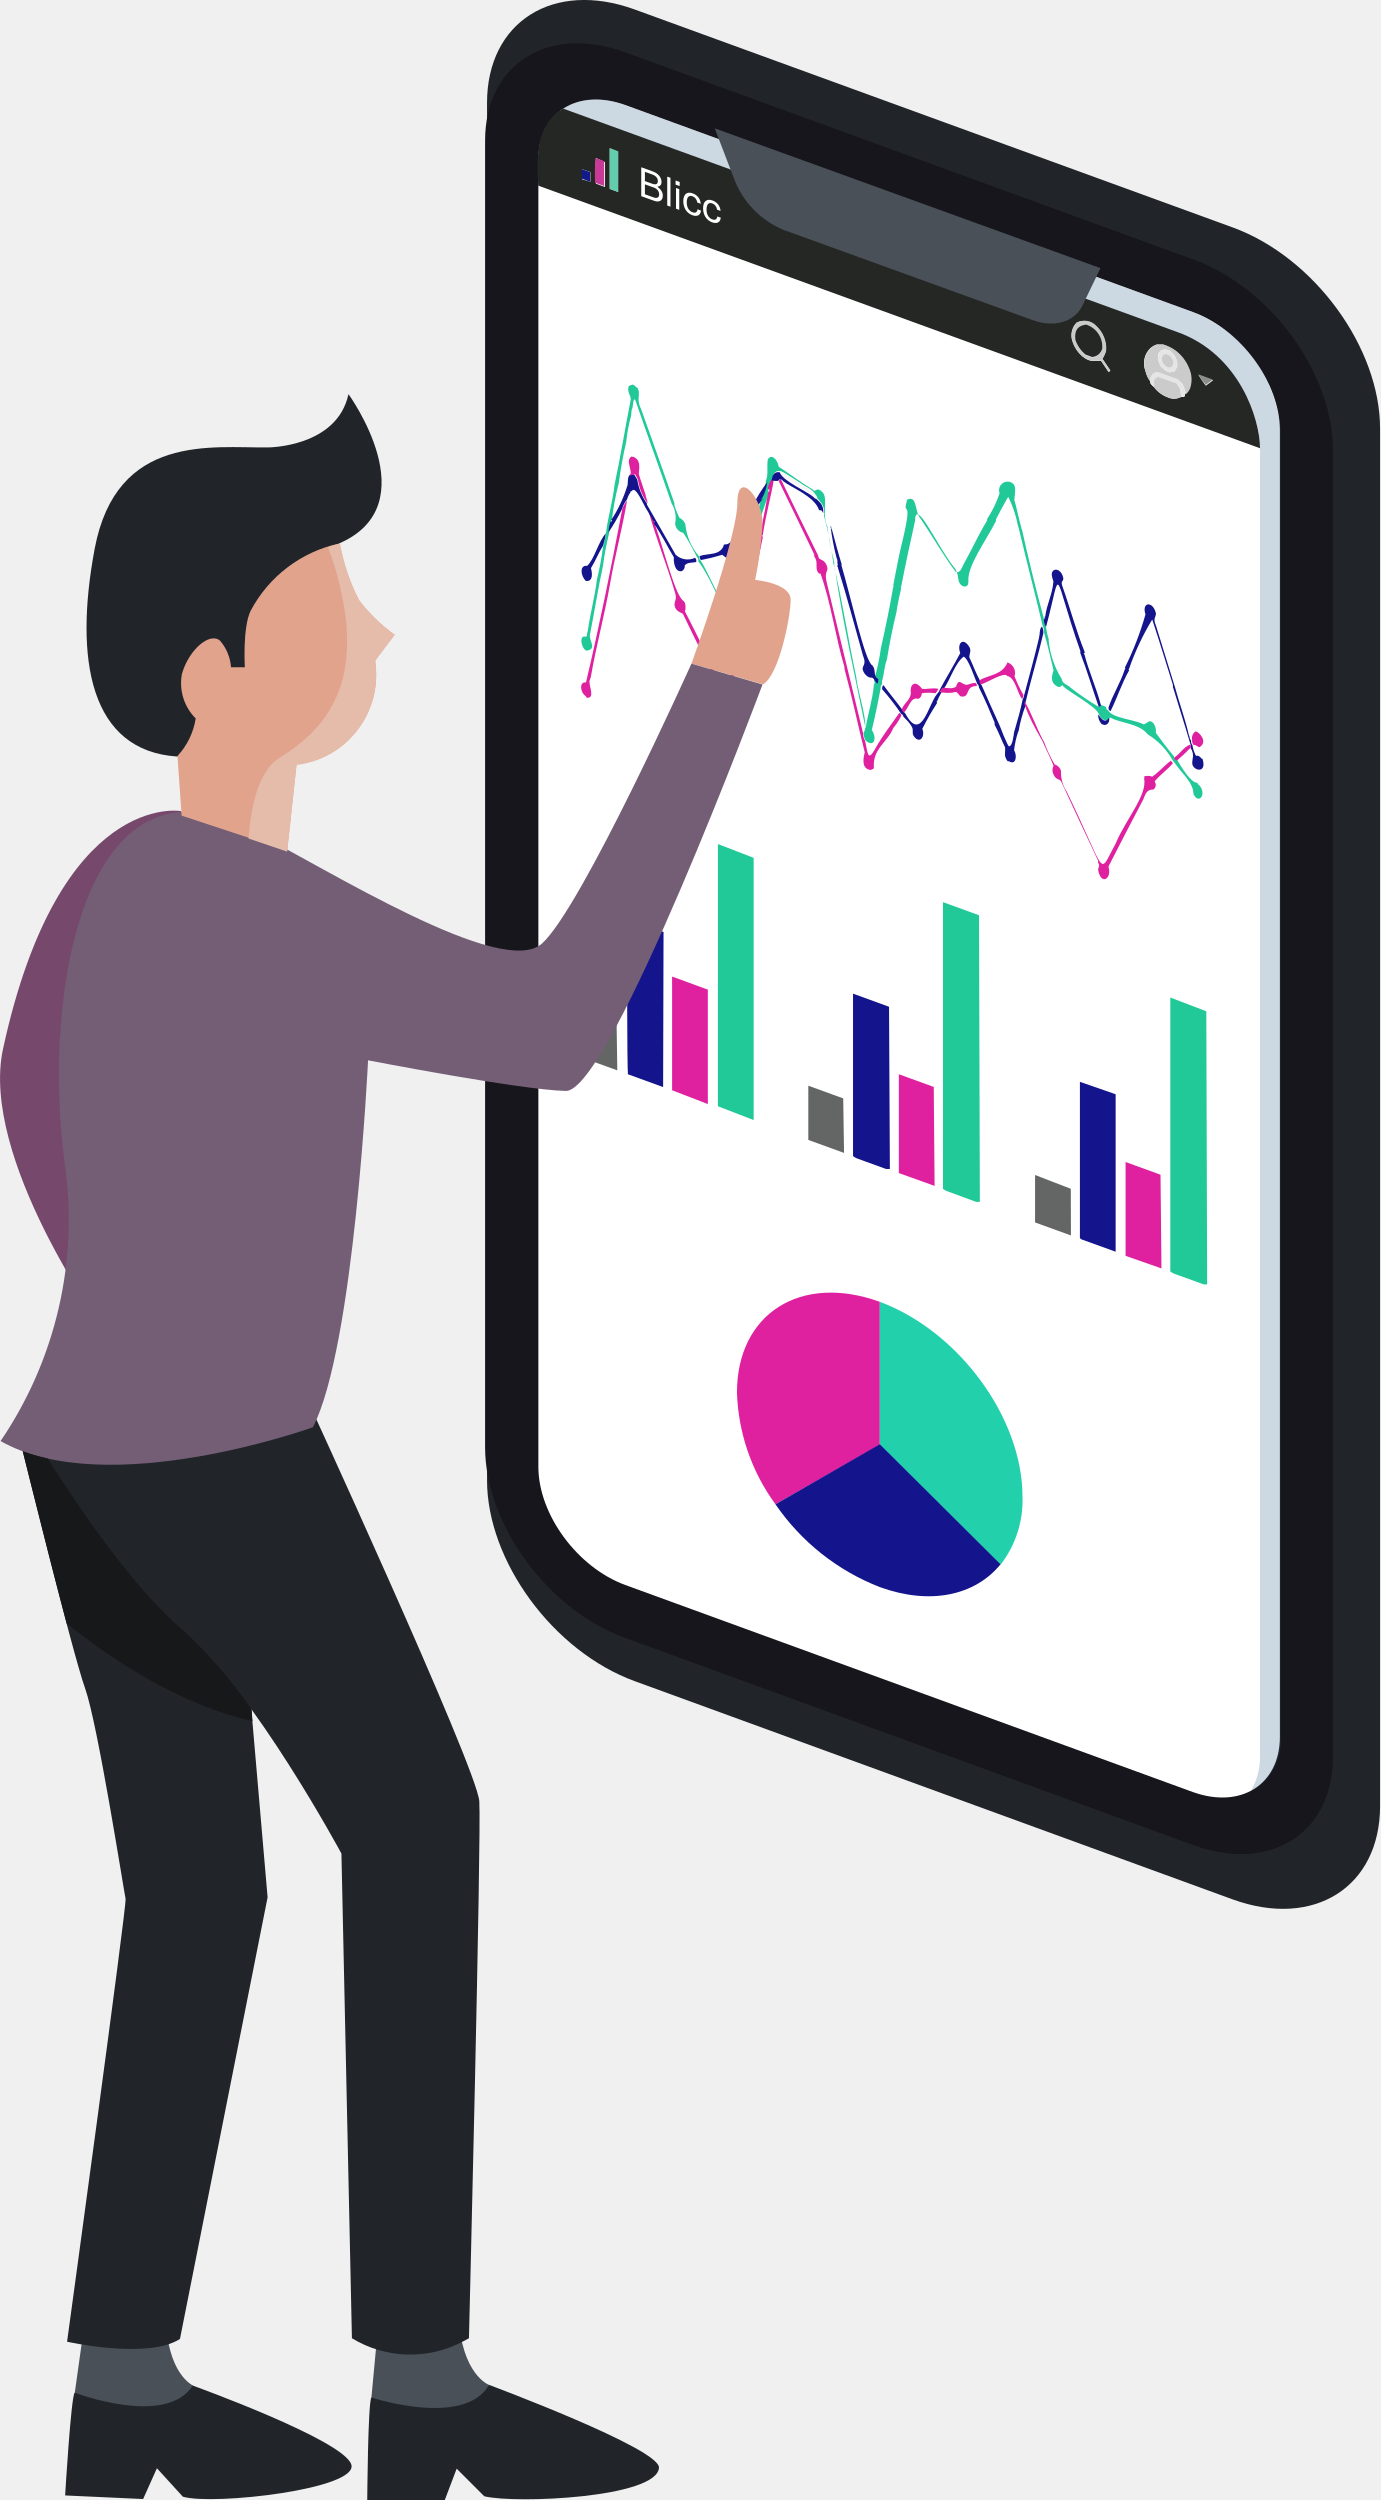
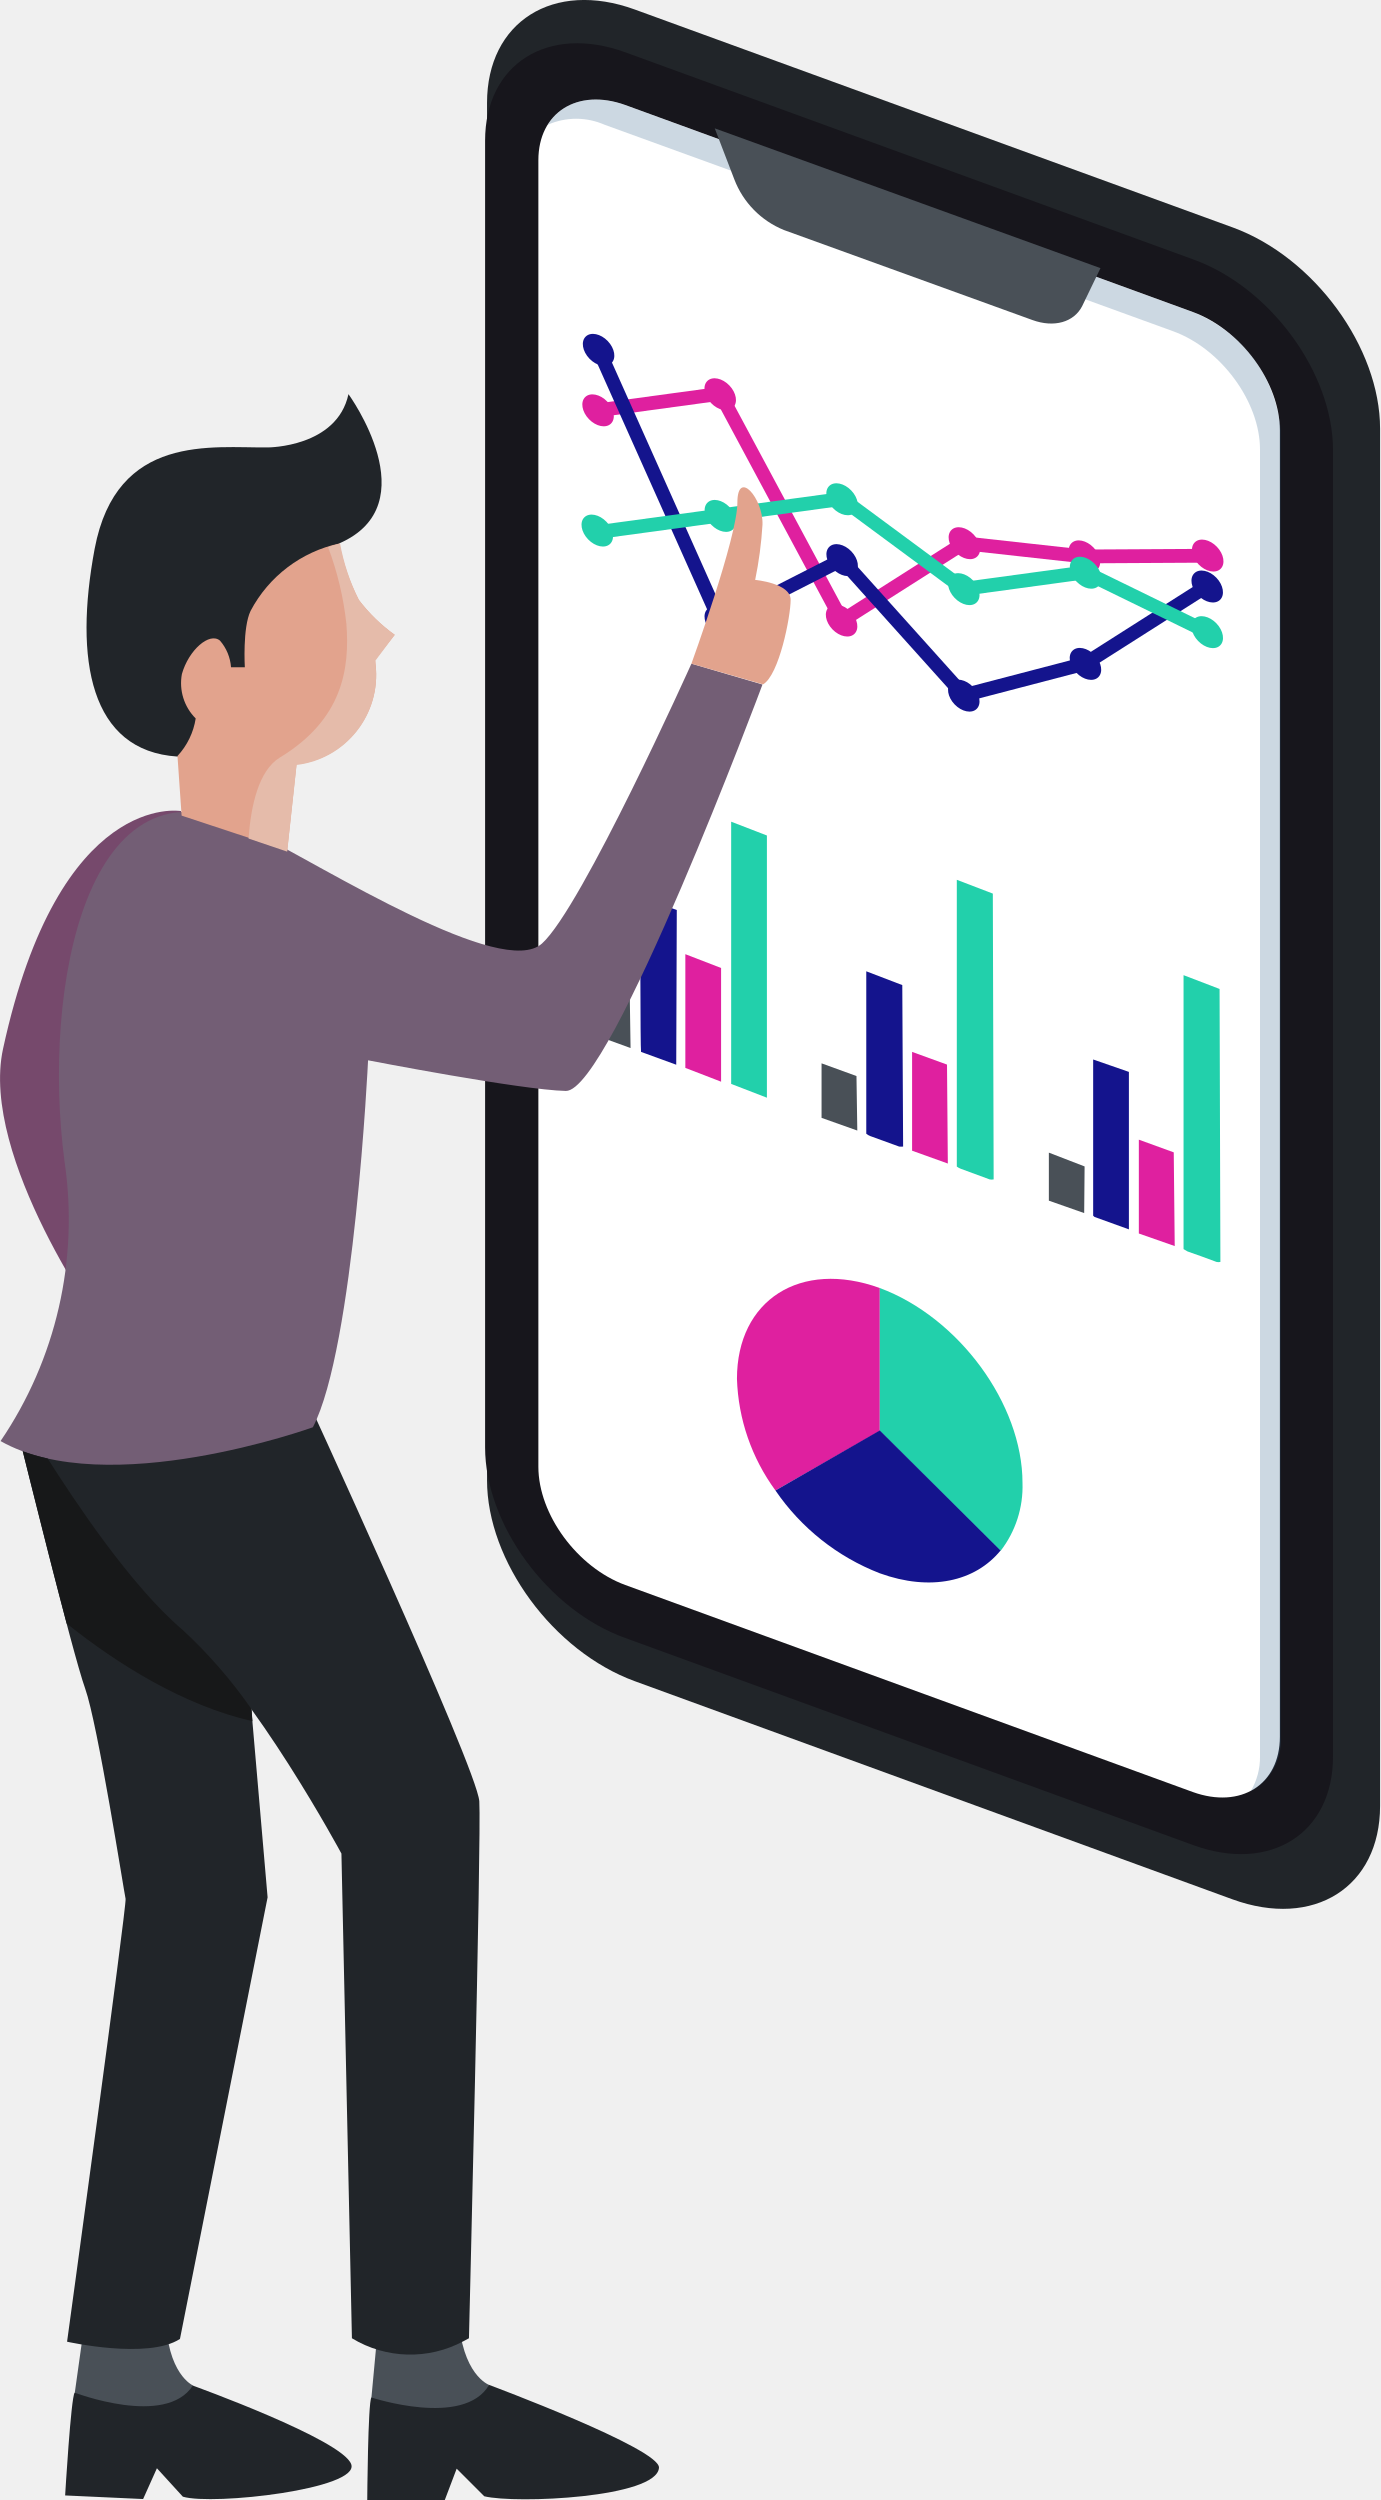
<svg xmlns="http://www.w3.org/2000/svg" id="Layer_1" data-name="Layer 1" viewBox="0 0 100 181.15">
  <defs>
-     <style>.cls-1{fill:#212529;}.cls-2{fill:#17161c;}.cls-29,.cls-3{fill:#fff;}.cls-4{fill:#20c997;}.cls-5{fill:#df209f;}.cls-6{fill:#14148d;}.cls-7{fill:#f7f7f7;}.cls-8{fill:#fdfdfc;}.cls-9{fill:#fafafa;}.cls-10{fill:#fcfcfc;}.cls-11{fill:#305b78;}.cls-12{fill:#df817a;}.cls-13{fill:#34648c;opacity:0.25;isolation:isolate;}.cls-14{fill:#495057;}.cls-15{fill:#76496c;}.cls-16{fill:#e2a38d;}.cls-17{fill:#646665;}.cls-18{fill:#735e75;}.cls-19{fill:#e5bbaa;}.cls-20{fill:#171819;}.cls-21{fill:#252725;}.cls-22{fill:#cbcbcb;}.cls-23{fill:#cacaca;}.cls-24{fill:#63ccac;}.cls-25{fill:#c83998;}.cls-26{fill:#e5e5e5;}.cls-27{fill:#111a86;}.cls-28{fill:#8c8d8c;}.cls-29{font-size:2.87px;font-family:HelveticaNeue, Helvetica Neue;}.cls-30{fill:none;}.cls-31{fill:#22d0ab;}</style>
+     <style>.cls-1{fill:#212529;}.cls-2{fill:#17161c;}.cls-3{fill:#fff;}.cls-4{fill:#fdfdfc;}.cls-5{fill:#fafafa;}.cls-6{fill:#fcfcfc;}.cls-7{fill:#f7f7f7;}.cls-8{fill:#df817a;}.cls-9{fill:#34648c;opacity:0.25;isolation:isolate;}.cls-10{fill:#495057;}.cls-11{fill:#76496c;}.cls-12{fill:#df209f;}.cls-13,.cls-16,.cls-17,.cls-22{fill:none;}.cls-13{stroke:#df209f;}.cls-13,.cls-16,.cls-17{stroke-miterlimit:10;}.cls-14{fill:#22d0ab;}.cls-15{fill:#14148d;}.cls-16{stroke:#14148d;}.cls-17{stroke:#22d0ab;}.cls-18{fill:#735e75;}.cls-19{fill:#e2a38d;}.cls-20{fill:#e5bbaa;}.cls-21{fill:#171819;}</style>
  </defs>
  <path class="cls-1" d="M46,121.82c-5.9-2.15-10.71-8.69-10.71-14.57V7.46C35.29,1.57,40.1-1.46,46,.69l43.35,15.8C95.23,18.65,100,25.18,100,31.06v99.8c0,5.88-4.8,8.92-10.71,6.76Z" transform="translate(0 0)" />
  <path class="cls-2" d="M45.31,118.69c-5.6-2-10.16-8.24-10.16-13.82V10.2c0-5.58,4.56-8.45,10.16-6.41l41.13,15c5.6,2,10.15,8.24,10.15,13.82v94.67c0,5.58-4.55,8.46-10.15,6.41Z" transform="translate(0 0)" />
  <path class="cls-3" d="M45.31,114.85c-3.47-1.27-6.3-5.11-6.3-8.57V11.61c0-3.46,2.83-5.25,6.3-4l41.13,15c3.47,1.27,6.3,5.11,6.3,8.57v94.67c0,3.46-2.83,5.25-6.31,4Z" transform="translate(0 0)" />
-   <path class="cls-4" d="M86.79,56.81c.59.44.32,1.3-.11,1l-.1-.1,0,0-.1-.16c0-.85-.85-1.51-1.34-2.24l-.15-.18a5.06,5.06,0,0,0-1.83-1.92c-.62-.81-2-.8-2.74-1.23-.14.29-.54.33-.8-.23-.11-.51-2.16-1.6-2.55-2-.17-.25-.15.14-.44,0-.52-.27-.45-.68-.29-1.18-.22-.89-.43-1.87-.69-2.74a.85.85,0,0,0-.1-.49c-.54-2.3-1.17-4.68-1.74-7.1l-.05-.15A8.19,8.19,0,0,0,73.06,36l-.1.16c-.25.43-.52.95-.79,1.46v.13c-.82,1.6-2.1,3.27-2,4.4,0,.23-.08.39-.37.34-.59-.3-.15-.82-.74-1.47-1.28-1.69-2.72-5-2.76-3.26-.33,1.5-.68,3.08-1,4.74-.07,0,0,.06,0,.11-.11.5-.26,1.16-.35,1.78-.25,1-.5,2.25-.69,3.43-.18.4-.18,1-.35,1.53v.25c-.09,0-.1.16-.1.29-.19,1-.39,2-.64,3,.39.57.18,1.32-.45.77a1.18,1.18,0,0,1-.15-.57c.46-.46-.44-3-.52-4-.6-2.8-1-5.51-1.67-8.31a27.49,27.49,0,0,0-.68-3.44s.07-.13,0-.18c.07-.47-.19-.72-.5-1.09.24-.25-2.62-2-2.63-1.92-.32-.1-.58.11-.6.62a4.55,4.55,0,0,1-.2.64c0,.07-.06,0,0,.24-.74,1.87-1.24,4-2,6-.29,1.1-.8,1.81-.63,3.08-.19.37-.66.15-.76-.41-.06-.25.2-.12-.06-.59-.6-1-1-2.1-1.72-3.06,0-.11,0-.22-.09-.3-.27-.51-.62-1.2-1-1.76a.73.73,0,0,1-.59-.68,2,2,0,0,0-.25-1.44c-.84-2.46-1.78-5-2.65-7.54-.15-.07-.15.39-.19.62-.07.05-.08.31-.1.55A11.32,11.32,0,0,0,45.38,32a29.4,29.4,0,0,0-.54,3,18.88,18.88,0,0,0-.5,2.66c-.07,0,0,.07-.05.11a2.77,2.77,0,0,0-.15.79v.06a20.29,20.29,0,0,0-.45,2.4c-.36,1.6-.61,3.31-.95,5-.05.4.51,1-.19,1.12l-.09,0c-.36-.21-.52-1.17,0-1,.09,0,.06-.24.14-.46.15-1.17.5-2.4.65-3.67a22.44,22.44,0,0,0,.45-2.4,4.94,4.94,0,0,0,.2-.9c.13-1.2.5-2.34.64-3.64.4-1.84.75-4,1.14-6,.12-.35-.25-.57-.14-1.05l.1-.09.19-.06c.14,0,.22.17.4.28,0,.05,0,.11.05.15.06.46-.14.71.18,1.36.82,2.31,1.6,4.46,2.41,6.82l0,.15a6.39,6.39,0,0,0,.36.89.81.81,0,0,1,.43.47,4.18,4.18,0,0,0,1,2.33c0,.11,0,.22.1.29.6.88,1.64,3.65,2,3.26.54-1.79,1.09-3.4,1.63-5.23a24.63,24.63,0,0,0,.75-2.45c.07,0,0-.06,0-.11a3.4,3.4,0,0,0,.34-1.1c.08,0,0-.07,0-.11.22-.47.07-.94.15-1.55.2-.45.67-.14.8.5.8.52,1.59,1.13,2.46,1.65.12.15.14.09.32,0l.1,0c.91.35.15,1.57.64,2.69a17.26,17.26,0,0,0,.45,2.36c0,.07,0,.15.05.21l0,.09v.06c0,.07,0,.15,0,.21s0,.1.05.15c.54,3.67,1.44,7.71,2.22,11.54.16-1,.49-2,.61-3.2.06-.05.06-.11,0-.3a15,15,0,0,0,.5-2.31c.31-1.39.63-2.89.89-4.43.08,0,0-.07,0-.11.21-1.06.42-2.26.7-3.35.77-3.28-.08-1.48.31-2.87.68-.35.58.71.85,1.19.91,1.31,1.66,2.68,2.64,4,.4.23.47-.35.7-.69.55-1,1-2,1.61-3l0-.11a7.66,7.66,0,0,0,.9-1.86A.62.62,0,0,1,73,34.9l.1,0c.66.15.42.75.4,1.32.17.57.3,1.3.5,2,0,0,0,.11.05.15.44,2,1,4.3,1.59,6.46a1,1,0,0,0,.15.57,5,5,0,0,0,.2.92s0,.11,0,.14a6.4,6.4,0,0,0,.94,2.73c.06.39.37.37.67.66a18.24,18.24,0,0,0,2,1.36s.17.05.15-.14l.4.15c0,.15,0,.19.15.25.24.56,2,.69,2.52,1,.23.1.46-.51.8,0a.94.94,0,0,1,.13.63c.39.53.83,1.14,1.32,1.71a.23.23,0,0,0,.2.21c.3.5,1,1.72,1.5,1.7" transform="translate(0 0)" />
-   <path class="cls-5" d="M42.46,50.45c-.44-.26-.5-1.08,0-1,.95-4,1.82-8.29,2.63-12.56l0,0a2.45,2.45,0,0,1,.35-.65c-.33,2-.88,4-1.25,6.14s-1,4.44-1.39,6.74c-.07,0,0,.06-.05.11-.19.34.47,1.4-.25,1.33Z" transform="translate(0 0)" />
-   <path class="cls-6" d="M42.46,41l.09,0c.53-.5.78-1.71,1.35-2.36a4.94,4.94,0,0,1-.2.9c-.29.44-.56,1.12-.88,1.63.1.36.15.91-.27.93l-.09,0C42.07,41.74,42,41,42.46,41Z" transform="translate(0 0)" />
-   <path class="cls-6" d="M87.14,55c.34,1.13-.76.83-.75.29,0-.35.18-.61-.11-1.08,0-.07,0-.14,0-.21-.39-1.36-.86-2.78-1.29-4.22l0-.15c-.47-1.5-1-3.24-1.5-4.74a18.52,18.52,0,0,0-1.68,3.58c-.07,0,0,.07,0,.12-.49.84-.87,2-1.34,2.94-.11-.06-.14-.1-.15-.25.3-.94.88-1.81,1.19-2.8.08,0,0-.07,0-.11A21.59,21.59,0,0,0,83,44.52c-.3-.91.55-1,.76-.07,0,.3-.24.33,0,.88.49,1.57.89,2.9,1.39,4.5.28,1.05.75,2.32,1,3.46.09.09,0,.25.15.34a.49.49,0,0,0,.1.36,2.31,2.31,0,0,0,.27.79s.15-.12.39.18" transform="translate(0 0)" />
-   <path class="cls-6" d="M75.3,46.1c.06-.12,0-.54.2-.7a.85.85,0,0,1,.1.49c-.38,1.64-.87,3.24-1.29,5,0,.07-.07,0,0,.24a9.83,9.83,0,0,0-.5,1.83l-.05.11a6.61,6.61,0,0,0-.28,1.28c.26.48.1,1.12-.37.81l-.1,0c-.3-.43-.15-.56-.18-1-.25-.51-.47-1.11-.76-1.65,0,0,0-.11,0-.15-.32-.77-.71-1.72-1.14-2.55a.24.24,0,0,0-.1-.23c-.2-.39-.63-1.83-1-2-.6.43-.94,1.58-1.44,2.33l-.2.31a5.74,5.74,0,0,0-.29.6c-.08,0,0,.07,0,.12a19.77,19.77,0,0,0-1.07,1.87c.23.55-.18,1.14-.61.54-.17-.23,0-.42-.15-.69s-.37-.49-.61-.73a.21.21,0,0,0-.15-.19,17.7,17.7,0,0,0-1.39-1.8c0-.13,0-.24.1-.29.47.66,1,1.26,1.44,1.89l.15.18c1.16,2.13,1.66-.71,2.29-1.43a.92.92,0,0,0,.2-.32c.45-.85,1-1.73,1.48-2.65-.25-.65.17-1.22.66-.44.16.3,0,.43,0,.75.24.51.48,1.17.8,1.75a.4.4,0,0,0,.1.29c.37.87.81,1.82,1.24,2.78l.1.23A14.33,14.33,0,0,0,73,53.92l.1.16c.27,0,.33-.71.4-1.14.08,0,0-.07.05-.12.18-.61.4-1.39.55-2.13a.82.82,0,0,0,.1-.28c.35-1.34.75-2.74,1.09-4.2Z" transform="translate(0 0)" />
-   <path class="cls-5" d="M53.64,45.59c.11,0,0-.24.09-.25.59-3.2,1.35-6.4,1.94-9.68,0-.07.06,0,0-.24s.09-.35.2-.64a.18.18,0,0,1,.2,0c-.22,1.28-.59,2.58-.8,4-.09,0,0,.12,0,.17-.37,1.68-.68,3.49-1.1,5.2-.06.54-.2,1-.3,1.54v.13c-.33,1.27-.54,2.75-.87,4.14,0,.18-.15.33,0,.52.16.35.15.59-.09.77-.71.18-.47-.73-.74-1.34-.9-1.81-1.76-3.49-2.66-5.38-.09-.17-.41-.13-.59-.5,0-.05,0-.12-.05-.15,0-.42.23-.43,0-1.08-.59-2-1.34-3.8-1.88-5.77l.44.75s0,.11,0,.14c.71,2,1.51,5.32,2.12,5.64.12.15.13.29.12.61l-.05.11c4,7.72,2.57,7.29,4,1.45Z" transform="translate(0 0)" />
-   <path class="cls-5" d="M74.26,51.09s-.07-.05,0-.24c.47.81.8,1.78,1.29,2.73l.1.17a9.22,9.22,0,0,0,.77,1.64.69.69,0,0,1,.46.46,2.51,2.51,0,0,0,.41,1.5c3,6.19,2.25,6.14,3.55,3.77.76-1.8,2.32-3.52,2.06-4.73.08,0,0-.06,0-.11s.35-.11.59,0c.47-.32.88-.81,1.35-1.16l.15.18c-.36.44-.9.81-1.29,1.28-.08,0,0,.06,0,.11a.4.4,0,0,1-.13.52c-.4,0-.53.17-.72.7C82,59.51,81.24,61,80.37,62.69l-.05.12c.27.84-.53,1.4-.75.23,0-.18.16-.32,0-.52,0-.06,0-.12,0-.15-.87-1.87-1.76-3.73-2.66-5.7-.14-.3-.35-.09-.57-.54a.69.69,0,0,1,0-.64c-.21-.55-.56-1.21-.83-1.85l-.1-.16C75,52.76,74.53,51.92,74.26,51.09Z" transform="translate(0 0)" />
-   <path class="cls-5" d="M59.45,40.53a.75.75,0,0,1,.5.77c-.21.39-.08.74.07,1.38.83,3.54,1.66,6.86,2.51,10.42a1.18,1.18,0,0,0,.15.57c.2.79.16,1.62.73.6s1.12-1.69,1.75-2.61a.21.21,0,0,1,.15.19,4.26,4.26,0,0,1-.59.91c-.38,1-1.5,1.47-1.4,2.85,0,.06,0,.11-.23.18-.64-.07-.57-.74-.43-1.27-.5-2-.91-4-1.47-6.05v-.13c-.64-2.14-1-4.77-1.74-6.78l-.1,0c-.37-.34,0-.81-.35-1.23,0,0,0-.12,0-.15-.81-1.71-1.7-3.54-2.58-5.34l.15-.14c.87,1.8,1.79,3.69,2.73,5.59C59.29,40.38,59.34,40.5,59.45,40.53Z" transform="translate(0 0)" />
-   <path class="cls-6" d="M45.09,36.85a14.83,14.83,0,0,1-1,1.73,2.77,2.77,0,0,1,.15-.79c.08,0,.05-.06.05-.11a9.61,9.61,0,0,0,1.15-2.43c.09-.12,0-.6.15-.79s.24,0,.33-.13l.26.43a4,4,0,0,0,.7,1.73l0,.08c.66,1.18,1.38,2.38,2.08,3.63a1.27,1.27,0,0,0,1.4.22c.11.08.1.19.09.3-.23.07-.65,0-.84.26a.37.37,0,0,1-.23.41c-.46.08-.59-.64-.55-1-.45-.75-.91-1.7-1.46-2.46,0,0,0-.11,0-.14l-.49-.83c-.19-.24-.84-1.87-1.1-1.37-.08,0-.11,0-.1.09a1.55,1.55,0,0,0-.24.5,2,2,0,0,0-.35.65Z" transform="translate(0 0)" />
-   <path class="cls-6" d="M78.58,47.42c.29,1.16.88,2.47,1.19,3.67,0,.1,0,.07-.15.14-.44-1.25-.85-2.64-1.34-3.91,0-.06,0-.12,0-.15-2.08-5.93-1.29-6.21-2.48-1.75a.75.75,0,0,1-.15-.57c.1,0,0-.19.09-.18.09-.84.53-1.63.59-2.54-.11-.33-.2-.62,0-.79s.62,0,.72.57c0,.26-.2.13-.08.54.55,1.53,1,3.25,1.64,4.83C78.54,47.33,78.5,47.39,78.58,47.42Z" transform="translate(0 0)" />
-   <path class="cls-6" d="M63.57,49.53c-.09,0-.26-.46-.43-.43s-.48-.16-.61-.52.31-.35,0-1.08c-.61-2.16-1.12-4.12-1.8-6.31,0,0,0-.11-.05-.15s.05-.14,0-.21v-.06l0-.09c0-.07,0-.14-.05-.21a16.73,16.73,0,0,1-.45-2.36c.11.06,0,.19.1.25.21.79.44,1.67.7,2.5,0,0,0,.11,0,.14.66,2.2,1.7,7,2.24,7.22.3.39,0,.75.44,1C63.6,49.29,63.68,49.42,63.57,49.53Z" transform="translate(0 0)" />
-   <path class="cls-6" d="M53.83,38.42c-.23.54-.91.89-.69,1.78-.09.53-.46.29-.8,0a15.08,15.08,0,0,1-1.54.38c-.11-.07-.1-.18-.1-.29.61-.22,1.54,0,1.76-.84.58.05.77-.64,1.08-1.17.07,0,0-.07.05-.11.7-.94,1.22-2.24,2-3.22a3.11,3.11,0,0,1-.34,1.1c-.08,0,0,.06,0,.11A19.35,19.35,0,0,0,53.83,38.42Z" transform="translate(0 0)" />
-   <path class="cls-6" d="M59.65,37.17c-.06-.05-.06-.19-.2-.2l-.1,0c-.31-1-2-1.63-2.61-2.11-.06-.13-.15-.1-.22-.15l-.15.14-.25,0a.18.18,0,0,0-.2,0c0-.42.22-.72.6-.62.14.6,2,1.4,2.45,1.8.05.1.12.1.18.12C59.41,36.4,59.7,36.62,59.65,37.17Z" transform="translate(0 0)" />
-   <path class="cls-7" d="M59.15,36.08c-.06,0-.13,0-.18-.12-.68-.56-2.52-1.36-2.45-1.8.35,0,.9.62,1.39.86S59.08,35.5,59.15,36.08Z" transform="translate(0 0)" />
-   <path class="cls-5" d="M86.28,54.17a13,13,0,0,1-1,.94.23.23,0,0,1-.2-.21c.35-.21.7-.78,1.14-.94C86.33,54,86.26,54.1,86.28,54.17Z" transform="translate(0 0)" />
-   <path class="cls-6" d="M80.37,52c.07.38-.22.69-.57.44a1,1,0,0,1-.23-.67C79.85,52.14,80.06,52.43,80.37,52Z" transform="translate(0 0)" />
-   <path class="cls-8" d="M55.72,35.42s.07,0,0,.24C55.7,35.62,55.6,35.61,55.72,35.42Z" transform="translate(0 0)" />
-   <path class="cls-9" d="M60.54,40.47c.1.07,0,.14.05.21S60.56,40.54,60.54,40.47Z" transform="translate(0 0)" />
-   <path class="cls-10" d="M60.64,40.83c.1.07,0,.14,0,.21S60.66,40.9,60.64,40.83Z" transform="translate(0 0)" />
-   <path class="cls-9" d="M44.34,37.68s0,.13-.05.11S44.27,37.66,44.34,37.68Z" transform="translate(0 0)" />
-   <path class="cls-11" d="M55.57,35s0-.14,0-.11S55.65,35,55.57,35Z" transform="translate(0 0)" />
-   <path class="cls-7" d="M55.18,36.19s0-.13,0-.11S55.25,36.21,55.18,36.19Z" transform="translate(0 0)" />
-   <path class="cls-9" d="M60.59,40.68l0,.09Z" transform="translate(0 0)" />
-   <path class="cls-5" d="M86.91,54.14c-.12,0-.27-.21-.41-.15a.47.47,0,0,1-.12-.36.62.62,0,0,1,.24-.63c.26,0,.95.77.29,1.14" transform="translate(0 0)" />
-   <path class="cls-10" d="M45.09,36.85l0,0Z" transform="translate(0 0)" />
-   <path class="cls-5" d="M73,48A.79.79,0,0,1,73.51,49a10.54,10.54,0,0,0,.65,1.37.82.82,0,0,1-.1.28c-.34-.4-.47-1.45-1-1.65L73,49c-.17-.4-1.63.56-1.93.59a.4.4,0,0,1-.1-.29C71.62,48.89,72.62,48.94,73,48Z" transform="translate(0 0)" />
-   <path class="cls-5" d="M66,50.2c-.09-.56.28-1,.81-.29.39.05.74-.09,1.18,0a.92.92,0,0,1-.2.32,3.64,3.64,0,0,0-1,0,.43.43,0,0,1-.24.41c-.58-.17-.65.59-1.06,1l-.15-.18C65.41,51,66,50.73,66,50.2Z" transform="translate(0 0)" />
-   <path class="cls-5" d="M46.73,35.7l.05.15c0,.17.13.36.15.64a3.82,3.82,0,0,1-.7-1.73L46,34.33c-.08.16-.15.05-.33.13.17-.38-.37-1.12.09-1.38,0,0,.1.06.1,0,.57.25.47.69.43,1.26C46.4,34.77,46.58,35.21,46.73,35.7Z" transform="translate(0 0)" />
-   <path class="cls-5" d="M68.29,49.83c.27,0,.78.13,1-.09,0-.08.11-.39.29-.32.61.39.46.1,1.1.06a.24.24,0,0,1,.1.23c-.9,0-.44.84-1.12.76-.17,0-.26-.41-.49-.32s-.74.06-1.13,0Z" transform="translate(0 0)" />
-   <path class="cls-8" d="M47.42,37.77c.08,0,0,.09,0,.14S47.43,37.82,47.42,37.77Z" transform="translate(0 0)" />
-   <path class="cls-12" d="M47,36.57l0-.08Z" transform="translate(0 0)" />
-   <path class="cls-12" d="M47,37l0-.08Z" transform="translate(0 0)" />
-   <path class="cls-13" d="M86.44,22.62l-41.13-15c-2.46-.9-4.59-.26-5.62,1.42a5.1,5.1,0,0,1,4.12,0L85,24c3.47,1.26,6.3,5.11,6.3,8.57v94.67a4.8,4.8,0,0,1-.68,2.56,4.15,4.15,0,0,0,2.18-3.94V31.19A10.14,10.14,0,0,0,86.44,22.62Z" transform="translate(0 0)" />
-   <path class="cls-14" d="M35.44,172.81s-2-.71-2.22-5.05H27.47l-.56,6,4.29,3.58,3.8-1.91Z" transform="translate(0 0)" />
+   <path class="cls-4" d="M55.72,35.42s.07,0,0,.24C55.7,35.62,55.6,35.61,55.72,35.42Z" transform="translate(0 0)" />
+   <path class="cls-5" d="M60.54,40.47c.1.07,0,.14.05.21S60.56,40.54,60.54,40.47Z" transform="translate(0 0)" />
+   <path class="cls-6" d="M60.64,40.83c.1.07,0,.14,0,.21S60.66,40.9,60.64,40.83Z" transform="translate(0 0)" />
+   <path class="cls-5" d="M44.34,37.68s0,.13-.05.11S44.27,37.66,44.34,37.68Z" transform="translate(0 0)" />
+   <path class="cls-7" d="M55.18,36.19v-.11S55.25,36.21,55.18,36.19Z" transform="translate(0 0)" />
+   <path class="cls-5" d="M60.59,40.68v0Z" transform="translate(0 0)" />
+   <path class="cls-6" d="M45.09,36.85Z" transform="translate(0 0)" />
+   <path class="cls-4" d="M47.42,37.77c.08,0,0,.09,0,.14A.47.47,0,0,0,47.42,37.77Z" transform="translate(0 0)" />
+   <path class="cls-8" d="M47,36.57v0Z" transform="translate(0 0)" />
+   <path class="cls-8" d="M47,37v0Z" transform="translate(0 0)" />
+   <path class="cls-9" d="M86.44,22.62l-41.13-15c-2.46-.9-4.59-.26-5.62,1.42a5.1,5.1,0,0,1,4.12,0L85,24c3.47,1.26,6.3,5.11,6.3,8.57v94.67a4.8,4.8,0,0,1-.68,2.56,4.15,4.15,0,0,0,2.18-3.94V31.19A10.14,10.14,0,0,0,86.44,22.62Z" transform="translate(0 0)" />
+   <path class="cls-10" d="M35.44,172.81s-2-.71-2.22-5.05H27.47l-.56,6,4.29,3.58,3.8-1.91Z" transform="translate(0 0)" />
  <path class="cls-1" d="M26.91,173.72s6.71,2.22,8.53-.91c0,0,12.4,4.62,12.31,6-.14,2.18-10.39,2.63-12.66,2.07l-2-2-.86,2.27H26.61S26.66,174.07,26.91,173.72Z" transform="translate(0 0)" />
-   <path class="cls-14" d="M14,172.86s-1.93-.8-2-5.15l-5.75-.26-.83,5.92,4.12,3.78,3.82-1.69Z" transform="translate(0 0)" />
+   <path class="cls-10" d="M14,172.86s-1.93-.8-2-5.15l-5.75-.26-.83,5.92,4.12,3.78,3.82-1.69Z" transform="translate(0 0)" />
  <path class="cls-1" d="M5.41,173.37s6.6,2.53,8.56-.51c0,0,10.85,3.91,11.48,5.7s-10,3-12.2,2.35l-1.88-2.06-1,2.23-5.65-.26S5.14,173.71,5.41,173.37Z" transform="translate(0 0)" />
  <path class="cls-1" d="M1.53,104.68s3.73,15.14,4.64,17.67S9,137.18,9.1,137.59s-4.24,32.09-4.24,32.09,5.85,1.31,8.18-.2l6.35-32L16.67,106Z" transform="translate(0 0)" />
  <path class="cls-1" d="M2.34,103.88s5.75,9.84,10.9,14.23,11.5,16.2,11.5,16.2l.76,35.12h0a8.14,8.14,0,0,0,8.09.21l.39-.21s.91-36.49.75-38.91-13-30.28-13-30.28Z" transform="translate(0 0)" />
  <path class="cls-1" d="M24.59,39.38s-4.5,15.91-11.73,15.44c-6.33-.4-7.51-7-6-15.06,1.59-8.4,8.53-7.29,12.56-7.34,0,0,5,0,5.83-3.86,0,0,5.83,8-.68,10.82" transform="translate(0 0)" />
-   <path class="cls-15" d="M13.11,58.77S4.3,57.21.22,76c-1.71,7.9,7.26,20.29,7.26,20.29l9.39-18.07Z" transform="translate(0 0)" />
-   <path class="cls-16" d="M50.1,48.09s3.33-9.16,3.33-11.66,1.89-.3,1.82,1.59a28.45,28.45,0,0,1-.53,4s2.57.23,2.57,1.44-.83,5.45-2,6.13Z" transform="translate(0 0)" />
-   <path class="cls-4" d="M71,87.08a.8.8,0,0,1-.29,0l-2.09-.77a1.15,1.15,0,0,1-.29-.16V65.37l2.61.95,0,0,0,0Z" transform="translate(0 0)" />
-   <path class="cls-4" d="M87.47,93.06a.73.73,0,0,1-.28,0c-.7-.26-1.4-.52-2.1-.76a2,2,0,0,1-.29-.17V72.28l2.61,1,0,0s0,0,0,0Z" transform="translate(0 0)" />
-   <path class="cls-4" d="M54.61,81.16l-2.59-1v-19l2.59,1Z" transform="translate(0 0)" />
-   <path class="cls-6" d="M64.48,84.7a1.18,1.18,0,0,1-.29,0l-2.09-.76a1.05,1.05,0,0,1-.29-.17V72l2.61.95,0,0s0,0,0,0Z" transform="translate(0 0)" />
-   <path class="cls-6" d="M80.84,79.29V90.7l-2.49-.9-.1-.09V78.39a0,0,0,0,1,0,0h0Z" transform="translate(0 0)" />
-   <path class="cls-6" d="M48.05,78.77l-2.55-.93c-.06-.27-.09-10.25,0-11.25l2.58.94Z" transform="translate(0 0)" />
-   <path class="cls-5" d="M51.29,80,48.7,79V70.76l2.59.95Z" transform="translate(0 0)" />
-   <path class="cls-5" d="M67.72,85.93,65.13,85V77.84l2.53.92,0,0,0,0Z" transform="translate(0 0)" />
-   <path class="cls-5" d="M84.16,91.91,81.56,91V84.2l2.53.92,0,0,0,0Z" transform="translate(0 0)" />
-   <path class="cls-17" d="M44.73,77.56l-2.59-.94v-4l2.53.93,0,0,0,0Z" transform="translate(0 0)" />
-   <path class="cls-17" d="M61.16,83.54l-2.59-.94V78.67l2.53.92,0,0s0,0,0,0Z" transform="translate(0 0)" />
-   <path class="cls-17" d="M77.6,89.52,75,88.58V85.14l2.59,1Z" transform="translate(0 0)" />
+   <path class="cls-11" d="M13.11,58.77S4.3,57.21.22,76c-1.71,7.9,7.26,20.29,7.26,20.29l9.39-18.07Z" transform="translate(0 0)" />
+   <ellipse class="cls-12" cx="43.34" cy="29.74" rx="0.92" ry="1.34" transform="translate(-8.52 38.32) rotate(-43.86)" />
+   <ellipse class="cls-12" cx="52.19" cy="28.57" rx="0.92" ry="1.34" transform="translate(-5.24 44.13) rotate(-43.86)" />
+   <ellipse class="cls-12" cx="60.98" cy="44.96" rx="0.92" ry="1.34" transform="translate(-14.14 54.8) rotate(-43.86)" />
+   <ellipse class="cls-12" cx="69.88" cy="39.36" rx="0.92" ry="1.34" transform="translate(-7.78 59.4) rotate(-43.86)" />
+   <ellipse class="cls-12" cx="78.58" cy="40.32" rx="0.92" ry="1.34" transform="translate(-6.02 65.69) rotate(-43.86)" />
+   <ellipse class="cls-12" cx="87.52" cy="40.26" rx="0.92" ry="1.34" transform="translate(-3.49 71.87) rotate(-43.86)" />
+   <polyline class="cls-13" points="43.37 29.73 52.19 28.53 61.01 44.97 69.83 39.36 78.52 40.32 87.46 40.27" />
+   <ellipse class="cls-14" cx="43.28" cy="38.45" rx="0.92" ry="1.34" transform="translate(-14.57 40.71) rotate(-43.86)" />
+   <ellipse class="cls-14" cx="52.2" cy="37.38" rx="0.92" ry="1.34" transform="translate(-11.34 46.6) rotate(-43.86)" />
+   <ellipse class="cls-14" cx="61.02" cy="36.18" rx="0.92" ry="1.34" transform="translate(-8.05 52.37) rotate(-43.86)" />
+   <ellipse class="cls-14" cx="69.84" cy="42.69" rx="0.92" ry="1.34" transform="translate(-10.1 60.3) rotate(-43.86)" />
+   <ellipse class="cls-14" cx="78.66" cy="41.5" rx="0.92" ry="1.34" transform="translate(-6.81 66.08) rotate(-43.86)" />
+   <ellipse class="cls-15" cx="43.38" cy="25.35" rx="0.92" ry="1.34" transform="translate(-5.47 37.13) rotate(-43.86)" />
+   <ellipse class="cls-15" cx="52.2" cy="45.09" rx="0.92" ry="1.34" transform="translate(-16.69 48.75) rotate(-43.86)" />
+   <ellipse class="cls-15" cx="61.02" cy="40.59" rx="0.92" ry="1.34" transform="translate(-11.1 53.6) rotate(-43.86)" />
+   <ellipse class="cls-15" cx="69.84" cy="50.41" rx="0.92" ry="1.34" transform="translate(-15.45 62.45) rotate(-43.86)" />
+   <ellipse class="cls-15" cx="78.66" cy="48.11" rx="0.92" ry="1.34" transform="translate(-11.4 67.92) rotate(-43.86)" />
+   <ellipse class="cls-15" cx="87.48" cy="42.5" rx="0.92" ry="1.34" transform="translate(-5.05 72.47) rotate(-43.86)" />
+   <polyline class="cls-16" points="43.37 25.32 52.19 45.06 61.01 40.56 69.83 50.38 78.64 48.08 87.46 42.47" />
+   <ellipse class="cls-14" cx="87.48" cy="45.81" rx="0.92" ry="1.34" transform="translate(-7.34 73.39) rotate(-43.86)" />
+   <polyline class="cls-17" points="43.37 38.55 52.19 37.35 61.01 36.15 69.83 42.67 78.64 41.47 87.46 45.78" />
+   <path class="cls-14" d="M72,85.46a.71.71,0,0,1-.29,0l-2.09-.77a1.18,1.18,0,0,1-.29-.16V63.75l2.61,1h0Z" transform="translate(0 0)" />
+   <path class="cls-14" d="M88.43,91.44a.66.66,0,0,1-.28,0c-.7-.26-1.4-.52-2.1-.76l-.29-.17V70.66l2.61,1h0Z" transform="translate(0 0)" />
+   <path class="cls-14" d="M55.57,79.54l-2.59-1v-19l2.59,1Z" transform="translate(0 0)" />
+   <path class="cls-15" d="M65.44,83.08a1.41,1.41,0,0,1-.29,0l-2.09-.76a1.05,1.05,0,0,1-.29-.17V70.38l2.61,1h0Z" transform="translate(0 0)" />
+   <path class="cls-15" d="M81.8,77.67V89.08l-2.49-.9-.1-.09V76.77h0Z" transform="translate(0 0)" />
+   <path class="cls-15" d="M49,77.15l-2.55-.93C46.4,76,46.37,66,46.46,65l2.58.94Z" transform="translate(0 0)" />
+   <path class="cls-12" d="M52.25,78.38l-2.59-1V69.14l2.59,1Z" transform="translate(0 0)" />
+   <path class="cls-12" d="M68.68,84.31l-2.59-.93V76.22l2.53.92h0Z" transform="translate(0 0)" />
+   <path class="cls-12" d="M85.12,90.29l-2.6-.91v-6.8l2.53.92h0Z" transform="translate(0 0)" />
+   <path class="cls-10" d="M45.69,75.94,43.1,75V71l2.53.93h0Z" transform="translate(0 0)" />
+   <path class="cls-10" d="M62.12,81.92,59.53,81V77.05l2.53.92h0Z" transform="translate(0 0)" />
+   <path class="cls-10" d="M78.56,87.9,76,87V83.52l2.59,1Z" transform="translate(0 0)" />
  <path class="cls-18" d="M18,60.05c5.85,3,18.39,10.9,21.27,8.32S50.1,48.09,50.1,48.09l5.15,1.51S44.25,79.12,41,79.05s-14.33-2.22-14.33-2.22-1,20.84-4,26.59c0,0-14.91,5.38-22.63,1A28.57,28.57,0,0,0,4.68,84.19C3,71.59,6.31,54,18,60.05Z" transform="translate(0 0)" />
-   <path class="cls-16" d="M24.59,39.38A15.25,15.25,0,0,0,26,43.47,12.23,12.23,0,0,0,28.6,46l-1.43,1.82a6.55,6.55,0,0,1-5.4,7.53h-.28l-.68,6.28L13.16,59.1l-.3-4.32a5.16,5.16,0,0,0,1.32-2.72,3.62,3.62,0,0,1-1-3.22c.49-1.74,2-3.06,2.76-2.42a3.3,3.3,0,0,1,.8,1.93h1s-.17-2.88.42-4.09A9.56,9.56,0,0,1,24.59,39.38Z" transform="translate(0 0)" />
-   <path class="cls-19" d="M20.81,61.71l.68-6.28a6.55,6.55,0,0,0,5.72-7.29h0v-.28L28.6,46A12.23,12.23,0,0,1,26,43.47a15.49,15.49,0,0,1-1.36-4.09c-.31.07-.58.17-.87.26a22.63,22.63,0,0,1,1.33,5.57c.25,3.25-.27,6.92-4.82,9.68-1.54.94-2.1,3.49-2.27,5.87Z" transform="translate(0 0)" />
-   <path class="cls-20" d="M18.29,124.72c-5-1.14-9.79-4.15-13.46-7.08-1.2-4.54-2.74-10.74-3.18-12.48a14.21,14.21,0,0,0,1.8.52c1.91,3,6,9.21,9.78,12.42a35.09,35.09,0,0,1,5,5.75Z" transform="translate(0 0)" />
-   <text />
-   <path class="cls-21" d="M91.3,32.48,39,13.45c-.16-2.5,0-4.54,1.81-5.58L85.31,24.06C89.82,25.66,91.3,30.4,91.3,32.48Zm-5.72-3.72a.47.47,0,0,0,.17,0c.08,0,.13-.07.11-.19a1,1,0,0,0,.33-.44,2,2,0,0,0-.08-1.46,3,3,0,0,0-1-1.29,3,3,0,0,0-.87-.42c-.12.08-.29,0-.42,0a1.4,1.4,0,0,0-.46.26A1.51,1.51,0,0,0,83,26.88a2,2,0,0,0,.35.76.31.31,0,0,0,.12.27l.16.14a2.11,2.11,0,0,0,1,.75A1.06,1.06,0,0,0,85.58,28.76ZM79.88,26a2.21,2.21,0,0,0,.26-.59,2.24,2.24,0,0,0-.71-1.76A1.18,1.18,0,0,0,78,23.39a1.33,1.33,0,0,0-.27,1.38c.27.84,1,1.44,1.54,1.38l.52,0,.55.82.12-.12ZM44.18,10.74v2.95l.61.22V11Zm-1,.71a11.55,11.55,0,0,0,0,1.86l.66.24v-1.8a.08.08,0,0,0,0,0l0,0Zm-.4,1.72v-.7l-.6-.21V13Zm44.06,14,.28.43c.1.14.2.27.25.35l.53-.39Z" transform="translate(0 0)" />
-   <path class="cls-22" d="M83.35,27.64a2,2,0,0,1-.35-.76,1.51,1.51,0,0,1,.41-1.66,1.4,1.4,0,0,1,.46-.26,1.13,1.13,0,0,1,.42,0,3,3,0,0,1,.87.42,3,3,0,0,1,1,1.29,2,2,0,0,1,.08,1.46,1,1,0,0,1-.33.44c0-.27-.13-.52-.24-.78-.14-.07-.24-.26-.39-.31-.42-.14-.83-.31-1.24-.44a.41.41,0,0,0-.48.09A.6.6,0,0,0,83.35,27.64Zm1.39-2.23-.26-.09c-.46,0-.61.29-.57.74l.18.47.36.33.31.12.36-.08.18-.33A1.22,1.22,0,0,0,84.74,25.41Z" transform="translate(0 0)" />
-   <path class="cls-23" d="M79.88,26l.56.83-.12.12-.55-.82-.52,0c-.5.06-1.27-.54-1.54-1.38A1.33,1.33,0,0,1,78,23.39a1.18,1.18,0,0,1,1.45.23,2.24,2.24,0,0,1,.71,1.76A2.21,2.21,0,0,1,79.88,26Zm-1.17-2.45c-.6.07-.88.4-.79,1.11a2.31,2.31,0,0,0,.73,1.06l.48.18a.81.81,0,0,0,.74-.61A1.68,1.68,0,0,0,78.71,23.52Z" transform="translate(0 0)" />
-   <path class="cls-22" d="M85.58,28.76a1.06,1.06,0,0,1-1,0,2.11,2.11,0,0,1-1-.75v-.54l.28-.21,1.39.5.28.42Z" transform="translate(0 0)" />
-   <path class="cls-24" d="M44.18,10.74l.61.22v2.95l-.61-.22Z" transform="translate(0 0)" />
-   <path class="cls-25" d="M43.16,11.45l.62.23,0,0a.08.08,0,0,1,0,0v1.8l-.66-.24A11.55,11.55,0,0,1,43.16,11.45Z" transform="translate(0 0)" />
-   <path class="cls-26" d="M85.58,28.76v-.54l-.28-.42-1.39-.5-.28.21v.54a.7.7,0,0,1-.16-.14c-.13-.15-.14-.17-.12-.27a.6.6,0,0,1,.16-.53A.41.41,0,0,1,84,27c.41.13.82.3,1.24.44.15.05.25.24.39.31.11.26.29.51.24.78s0,.17-.11.19A.47.47,0,0,1,85.58,28.76Z" transform="translate(0 0)" />
-   <path class="cls-27" d="M42.76,13.17l-.6-.22v-.69l.6.21Z" transform="translate(0 0)" />
-   <path class="cls-28" d="M86.82,27.12l1.06.39-.53.39c0-.08-.15-.21-.25-.35Z" transform="translate(0 0)" />
-   <path class="cls-26" d="M84.74,25.41a1.22,1.22,0,0,1,.56,1.16l-.18.33-.36.08-.31-.12-.36-.33-.18-.47c0-.45.11-.74.57-.74Zm-.12,1.21c.2,0,.41,0,.4-.33a.67.67,0,0,0-.42-.61c-.2-.07-.41,0-.41.33A.7.7,0,0,0,84.62,26.62Z" transform="translate(0 0)" />
-   <path class="cls-21" d="M78.71,23.52a1.68,1.68,0,0,1,1.16,1.74.81.81,0,0,1-.74.61l-.48-.18a2.31,2.31,0,0,1-.73-1.06C77.83,23.92,78.11,23.59,78.71,23.52Z" transform="translate(0 0)" />
-   <path class="cls-22" d="M84.62,26.62a.7.7,0,0,1-.43-.61c0-.31.21-.4.41-.33a.67.67,0,0,1,.42.61C85,26.6,84.82,26.66,84.62,26.62Z" transform="translate(0 0)" />
-   <text class="cls-29" transform="matrix(1, 0.36, 0, 1, 46.23, 14.13)">Blicc</text>
-   <path class="cls-14" d="M79.74,19.43,51.79,9.3,53.21,13a6.44,6.44,0,0,0,3.6,3.67l18,6.52c1.57.57,3,.16,3.6-1Z" transform="translate(0 0)" />
-   <path class="cls-30" d="M64.48,93.06" transform="translate(0 0)" />
-   <path class="cls-5" d="M53.4,100.91A14.5,14.5,0,0,0,56.19,109l7.56-4.31V94.33C58,92.25,53.4,95.2,53.4,100.91Z" transform="translate(0 0)" />
-   <path class="cls-31" d="M72.5,113.38a7.63,7.63,0,0,0,1.59-4.93c0-5.72-4.63-12-10.34-14.12v10.35Z" transform="translate(0 0)" />
-   <path class="cls-6" d="M56.19,109a16.35,16.35,0,0,0,7.56,6c3.69,1.34,6.92.59,8.75-1.65l-8.75-8.7Z" transform="translate(0 0)" />
+   <path class="cls-19" d="M24.59,39.38A15.25,15.25,0,0,0,26,43.47,12.23,12.23,0,0,0,28.6,46l-1.43,1.82a6.55,6.55,0,0,1-5.4,7.53h-.28l-.68,6.28L13.16,59.1l-.3-4.32a5.16,5.16,0,0,0,1.32-2.72,3.62,3.62,0,0,1-1-3.22c.49-1.74,2-3.06,2.76-2.42a3.3,3.3,0,0,1,.8,1.93h1s-.17-2.88.42-4.09A9.56,9.56,0,0,1,24.59,39.38Z" transform="translate(0 0)" />
+   <path class="cls-20" d="M20.81,61.71l.68-6.28a6.55,6.55,0,0,0,5.72-7.29h0v-.28L28.6,46A12.23,12.23,0,0,1,26,43.47a15.49,15.49,0,0,1-1.36-4.09c-.31.07-.58.17-.87.26a22.63,22.63,0,0,1,1.33,5.57c.25,3.25-.27,6.92-4.82,9.68-1.54.94-2.1,3.49-2.27,5.87Z" transform="translate(0 0)" />
+   <path class="cls-21" d="M18.29,124.72c-5-1.14-9.79-4.15-13.46-7.08-1.2-4.54-2.74-10.74-3.18-12.48a14.21,14.21,0,0,0,1.8.52c1.91,3,6,9.21,9.78,12.42a35.09,35.09,0,0,1,5,5.75Z" transform="translate(0 0)" />
+   <path class="cls-10" d="M79.74,19.43,51.79,9.3,53.21,13a6.44,6.44,0,0,0,3.6,3.67l18,6.52c1.57.57,3,.16,3.6-1Z" transform="translate(0 0)" />
+   <path class="cls-22" d="M64.48,93.06" transform="translate(0 0)" />
+   <path class="cls-12" d="M53.4,99.91A14.46,14.46,0,0,0,56.19,108l7.56-4.31V93.33C58,91.25,53.4,94.2,53.4,99.91Z" transform="translate(0 0)" />
+   <path class="cls-14" d="M72.5,112.38a7.63,7.63,0,0,0,1.59-4.93c0-5.72-4.63-12-10.34-14.12v10.35Z" transform="translate(0 0)" />
+   <path class="cls-15" d="M56.19,108a16.28,16.28,0,0,0,7.56,6c3.69,1.34,6.92.59,8.75-1.65l-8.75-8.7Z" transform="translate(0 0)" />
+   <path class="cls-19" d="M50.1,48.09s3.33-9.16,3.33-11.66,1.89-.3,1.82,1.59a28.45,28.45,0,0,1-.53,4s2.57.23,2.57,1.44-.83,5.45-2,6.13Z" transform="translate(0 0)" />
</svg>
